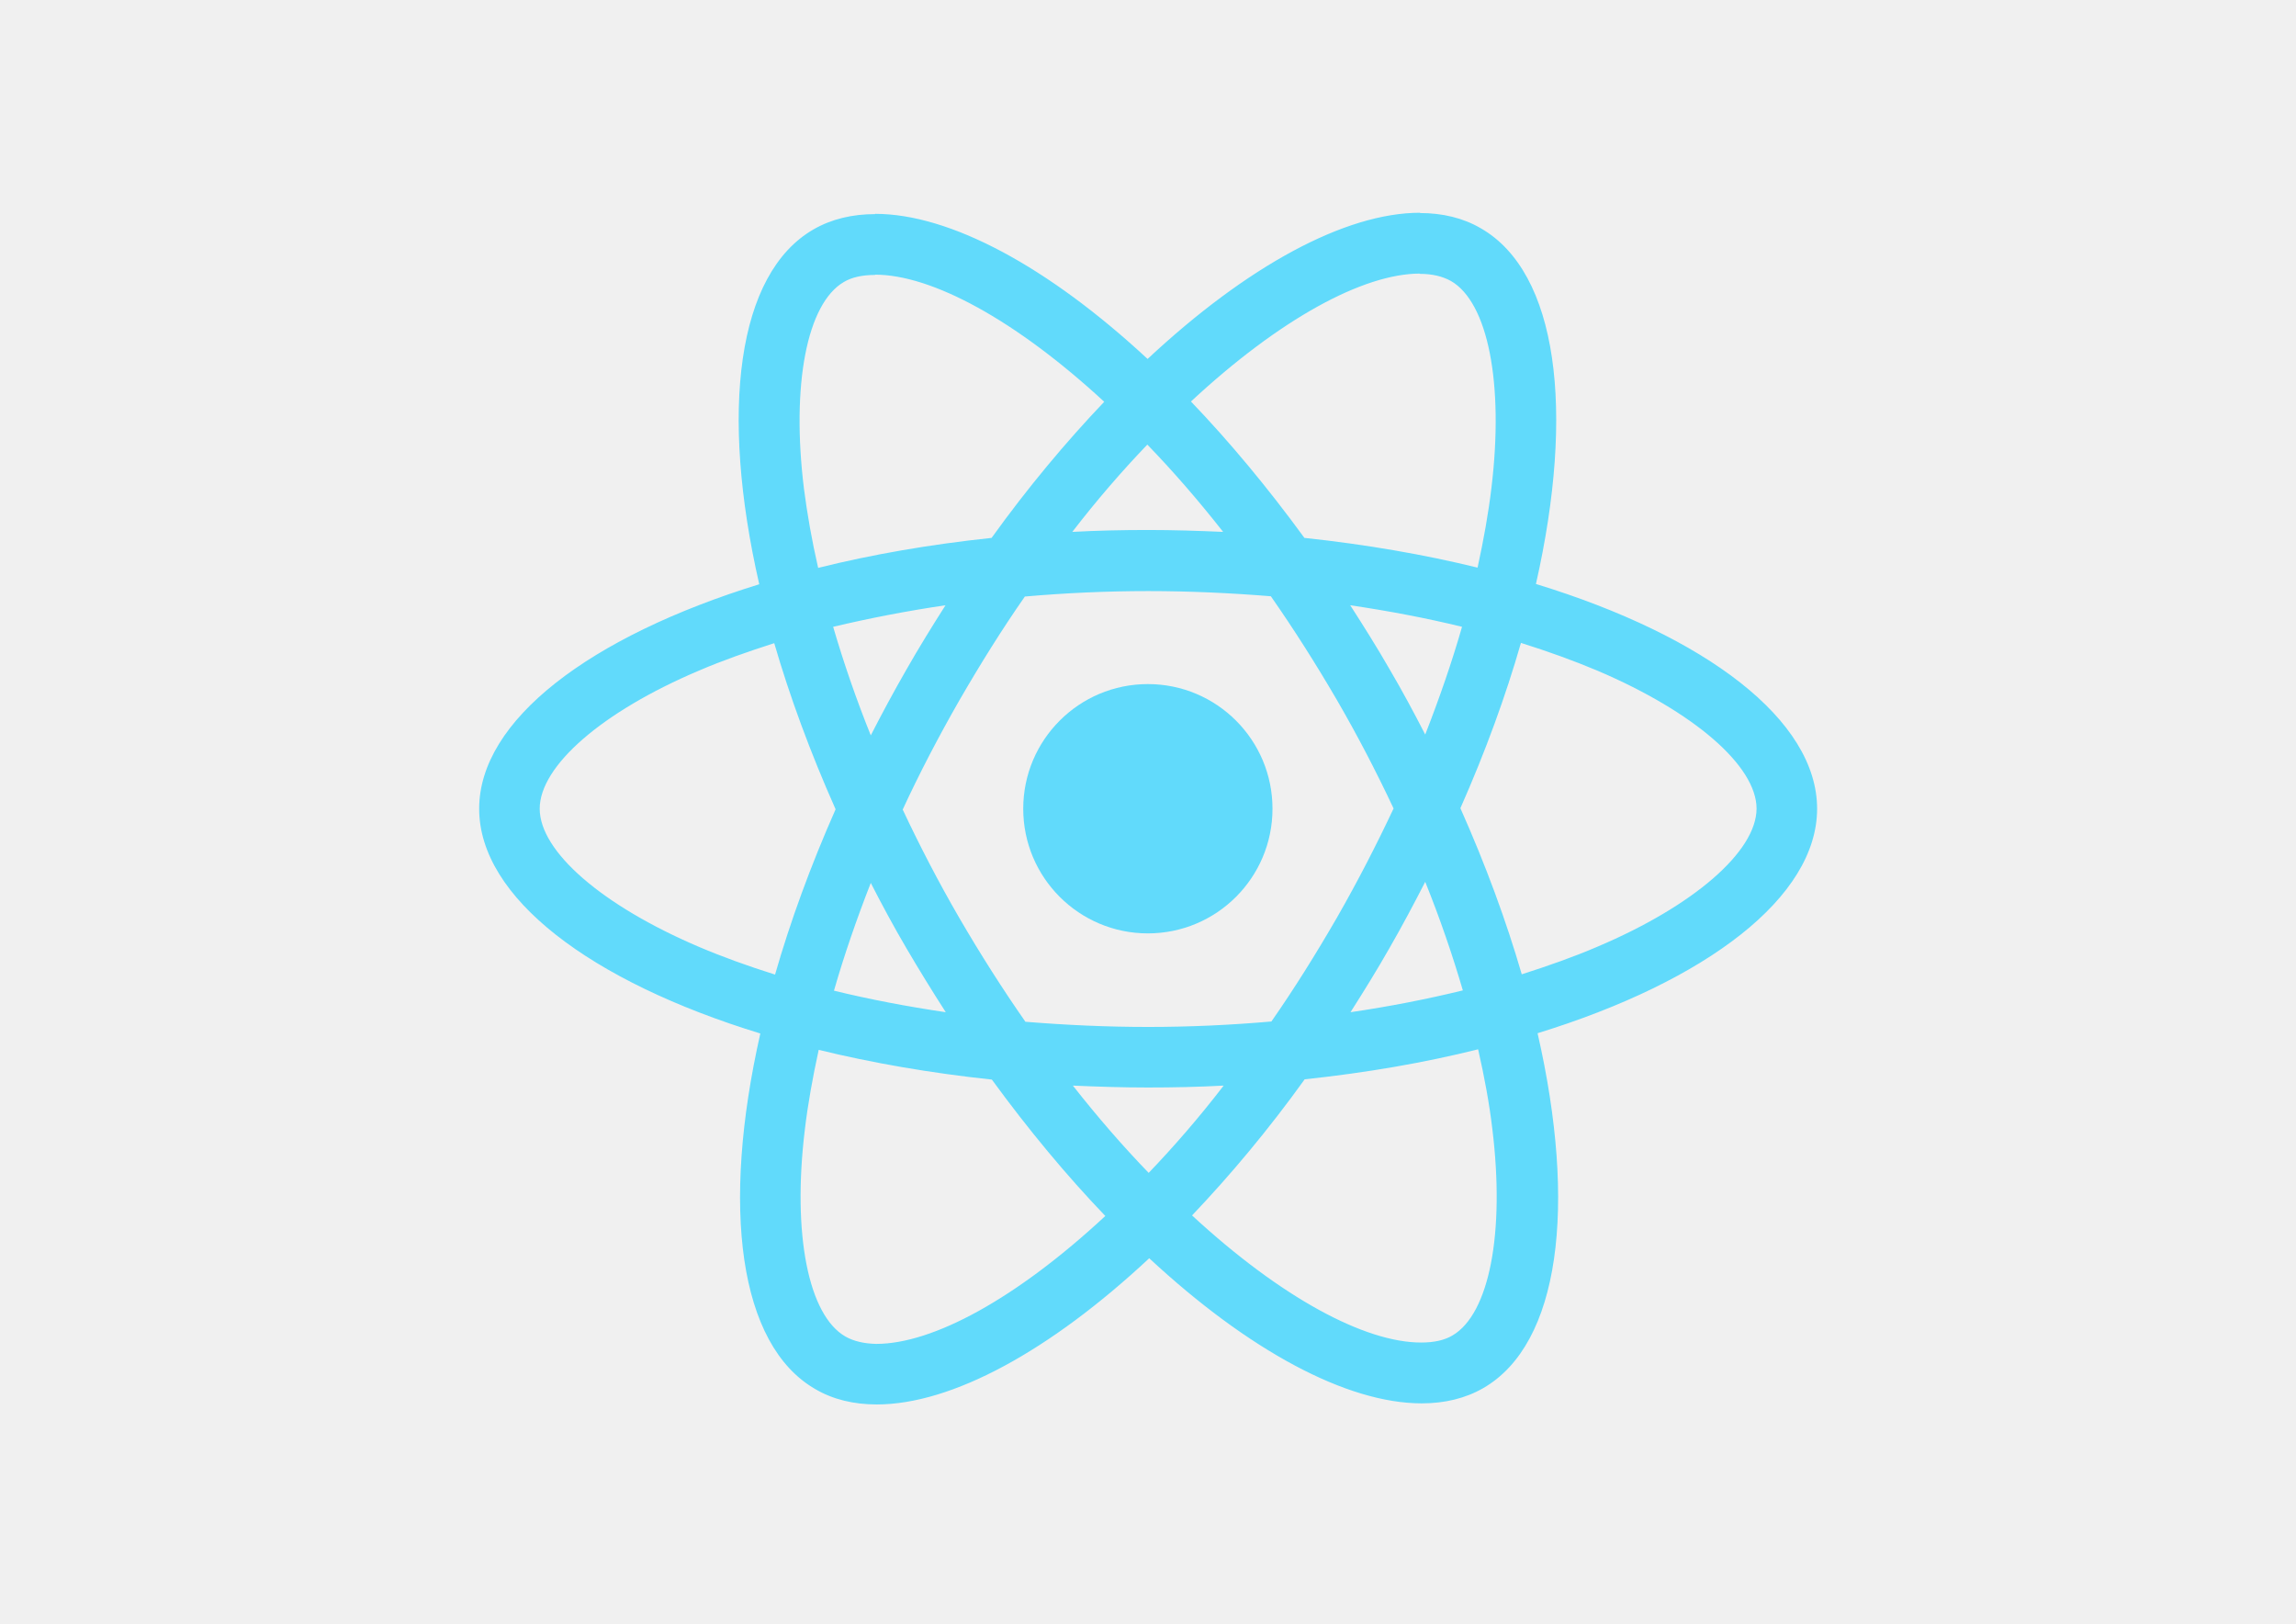
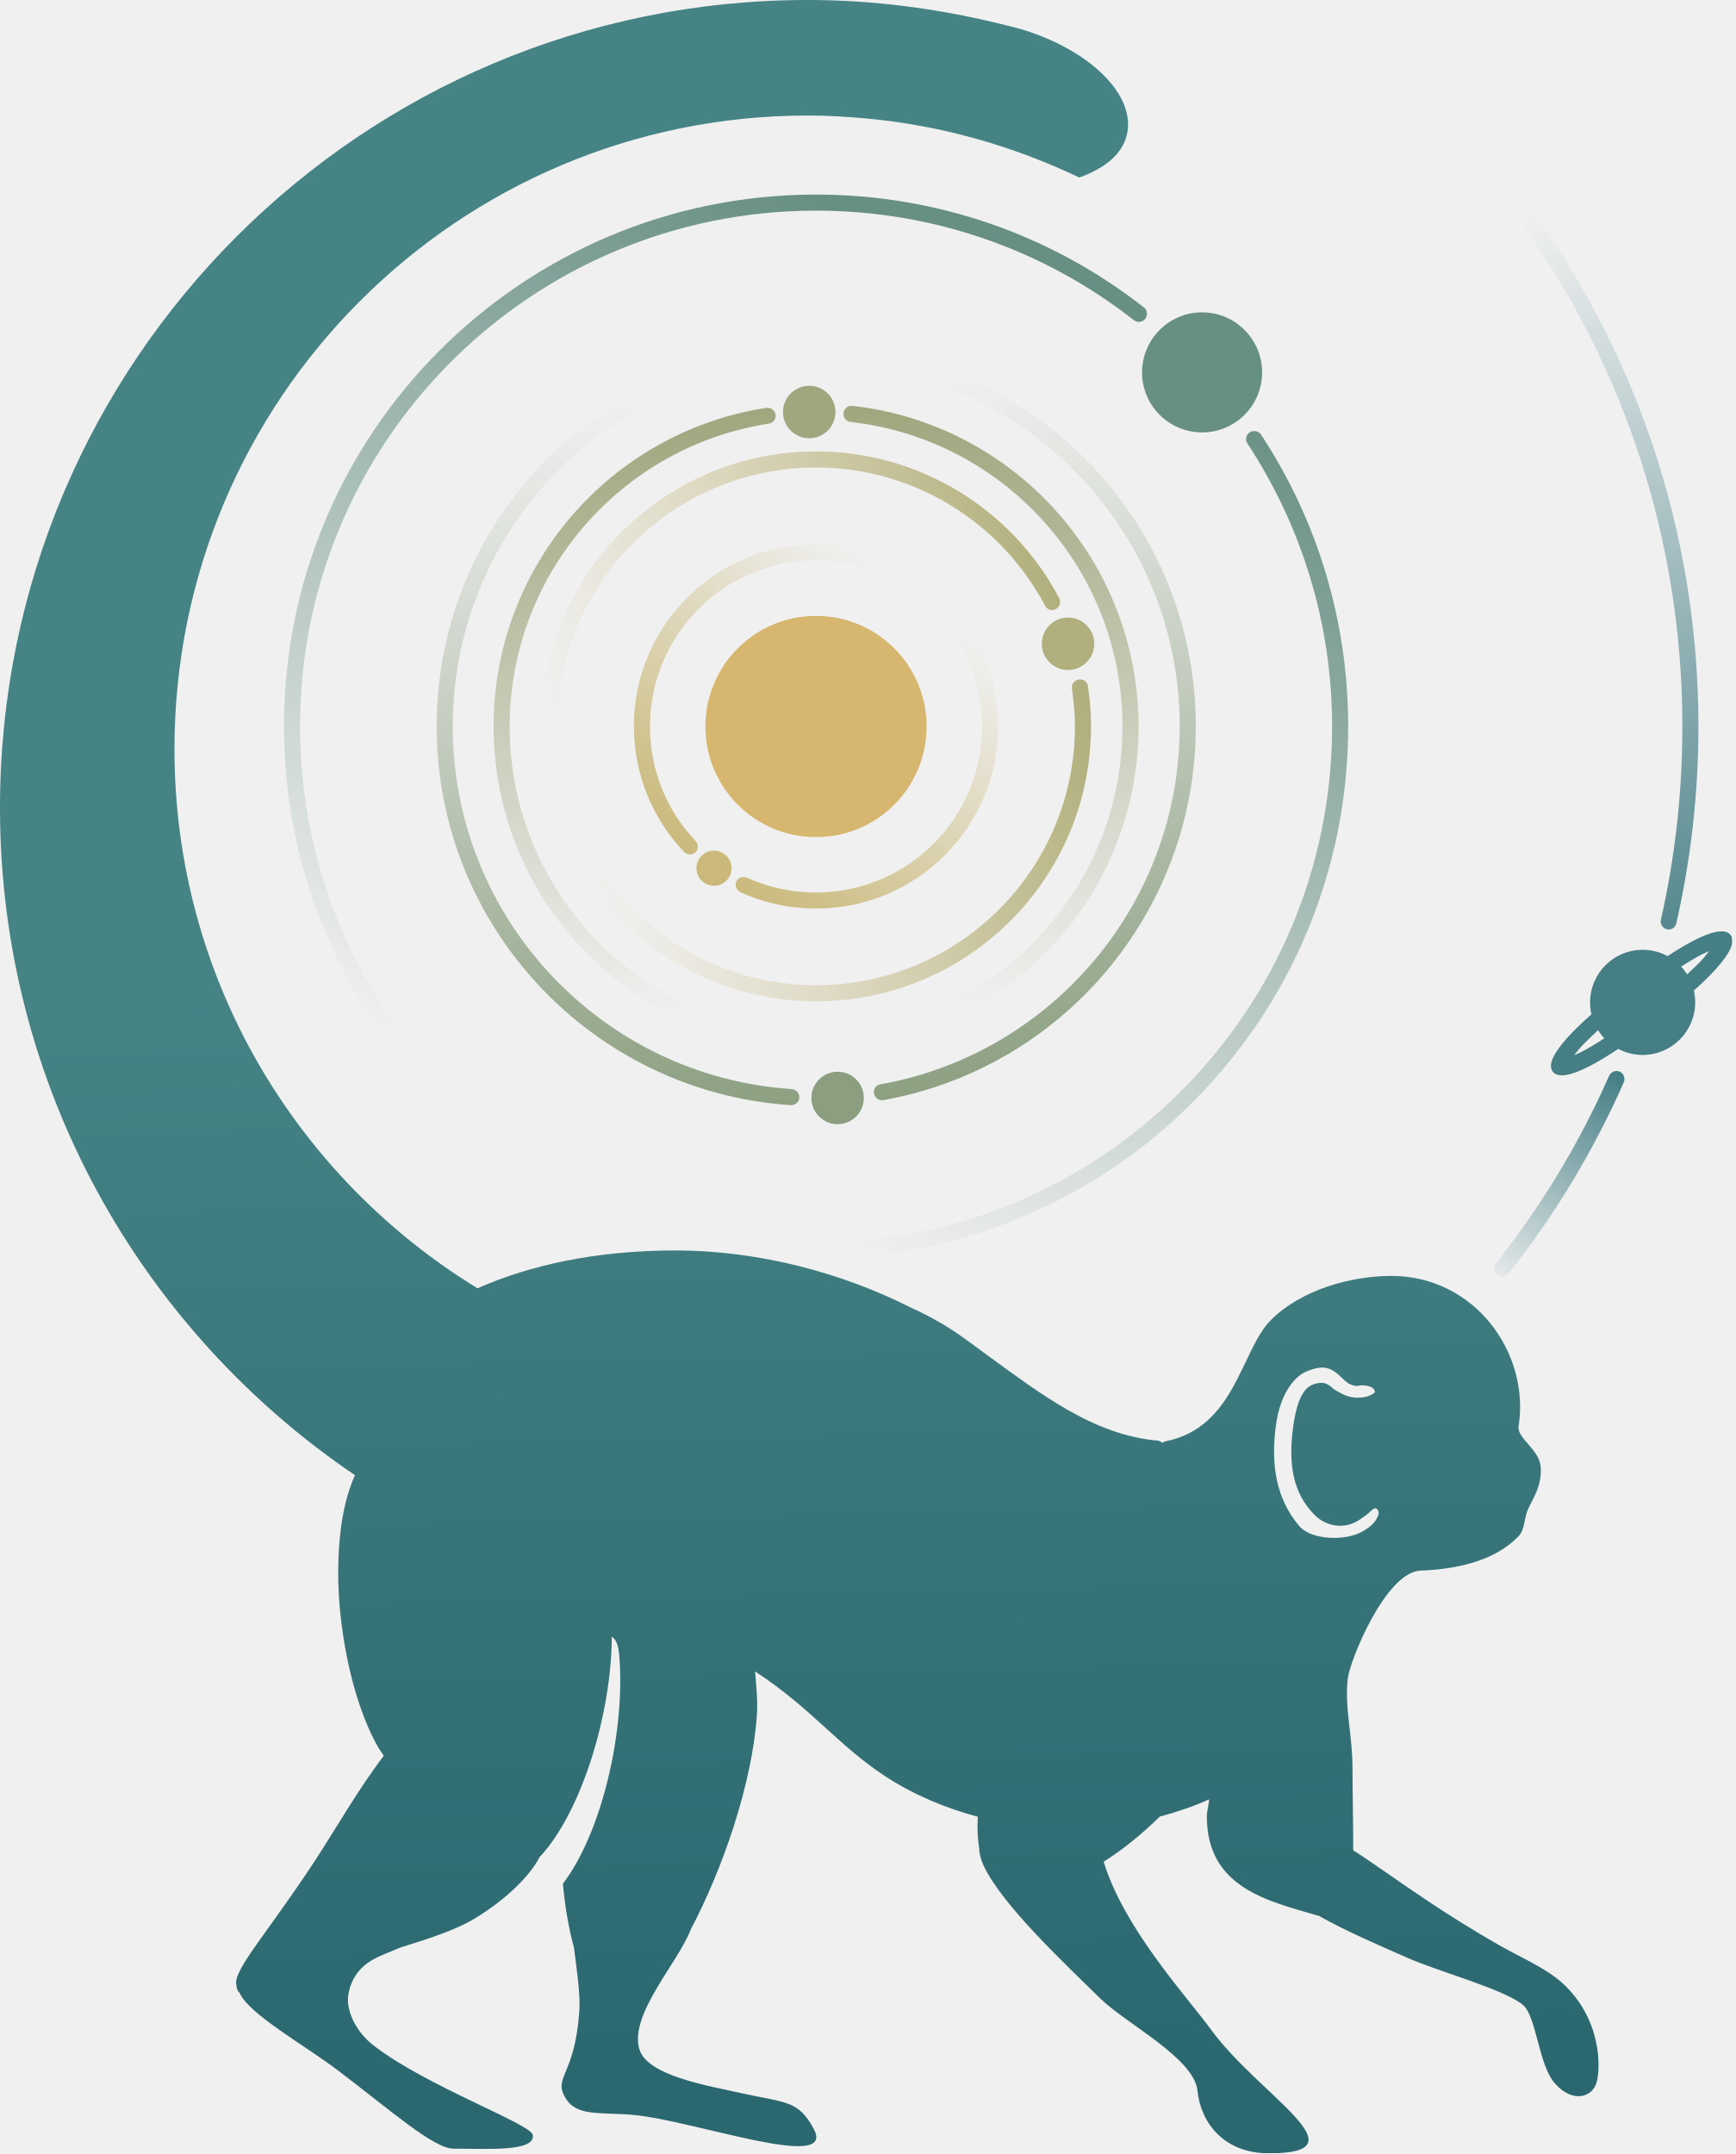
- <svg xmlns="http://www.w3.org/2000/svg" viewBox="0 0 841.9 595.3">
-   <g fill="#61DAFB">
-     <path d="M666.3 296.5c0-32.5-40.7-63.3-103.1-82.4 14.4-63.6 8-114.2-20.2-130.4-6.5-3.8-14.1-5.6-22.4-5.6v22.3c4.6 0 8.3.9 11.4 2.6 13.6 7.8 19.5 37.5 14.9 75.7-1.1 9.4-2.9 19.3-5.1 29.4-19.6-4.8-41-8.5-63.5-10.9-13.5-18.5-27.5-35.3-41.6-50 32.6-30.3 63.2-46.9 84-46.9V78c-27.5 0-63.5 19.6-99.9 53.6-36.4-33.8-72.4-53.2-99.9-53.2v22.3c20.7 0 51.4 16.5 84 46.6-14 14.7-28 31.4-41.3 49.9-22.6 2.4-44 6.1-63.6 11-2.3-10-4-19.7-5.2-29-4.7-38.2 1.1-67.9 14.6-75.8 3-1.8 6.9-2.6 11.5-2.6V78.5c-8.4 0-16 1.8-22.6 5.6-28.1 16.2-34.4 66.7-19.9 130.1-62.2 19.2-102.7 49.9-102.7 82.3 0 32.5 40.7 63.3 103.1 82.4-14.4 63.6-8 114.2 20.2 130.4 6.5 3.8 14.1 5.6 22.5 5.6 27.5 0 63.5-19.6 99.9-53.6 36.4 33.8 72.4 53.2 99.9 53.2 8.4 0 16-1.8 22.6-5.6 28.1-16.2 34.4-66.7 19.9-130.1 62-19.1 102.5-49.9 102.5-82.3zm-130.2-66.7c-3.7 12.9-8.3 26.2-13.5 39.5-4.1-8-8.4-16-13.1-24-4.6-8-9.5-15.8-14.4-23.4 14.2 2.1 27.9 4.7 41 7.9zm-45.8 106.5c-7.8 13.5-15.8 26.3-24.1 38.2-14.9 1.3-30 2-45.2 2-15.1 0-30.2-.7-45-1.9-8.3-11.9-16.4-24.6-24.2-38-7.6-13.1-14.5-26.4-20.8-39.8 6.2-13.4 13.2-26.8 20.7-39.9 7.8-13.5 15.8-26.3 24.1-38.2 14.9-1.3 30-2 45.2-2 15.1 0 30.2.7 45 1.9 8.3 11.9 16.4 24.6 24.2 38 7.6 13.1 14.5 26.4 20.8 39.8-6.3 13.4-13.2 26.8-20.7 39.9zm32.3-13c5.4 13.4 10 26.8 13.8 39.8-13.1 3.2-26.9 5.9-41.2 8 4.9-7.7 9.8-15.6 14.4-23.7 4.6-8 8.9-16.1 13-24.1zM421.2 430c-9.3-9.6-18.6-20.3-27.8-32 9 .4 18.2.7 27.5.7 9.4 0 18.7-.2 27.8-.7-9 11.7-18.3 22.4-27.5 32zm-74.4-58.9c-14.2-2.1-27.9-4.7-41-7.9 3.7-12.9 8.3-26.2 13.5-39.5 4.1 8 8.4 16 13.1 24 4.7 8 9.5 15.8 14.4 23.4zM420.7 163c9.3 9.6 18.6 20.3 27.8 32-9-.4-18.2-.7-27.5-.7-9.4 0-18.7.2-27.8.7 9-11.7 18.3-22.4 27.5-32zm-74 58.9c-4.9 7.7-9.8 15.6-14.4 23.7-4.6 8-8.9 16-13 24-5.4-13.4-10-26.8-13.8-39.8 13.1-3.1 26.9-5.8 41.2-7.9zm-90.5 125.2c-35.4-15.1-58.3-34.9-58.3-50.6 0-15.7 22.9-35.6 58.3-50.6 8.6-3.7 18-7 27.7-10.1 5.7 19.6 13.2 40 22.5 60.9-9.2 20.8-16.6 41.1-22.2 60.6-9.9-3.1-19.3-6.5-28-10.2zM310 490c-13.6-7.8-19.5-37.5-14.9-75.7 1.1-9.4 2.9-19.3 5.1-29.4 19.6 4.8 41 8.5 63.5 10.9 13.5 18.5 27.5 35.3 41.6 50-32.6 30.3-63.2 46.9-84 46.9-4.5-.1-8.3-1-11.3-2.7zm237.2-76.2c4.7 38.2-1.1 67.9-14.6 75.8-3 1.8-6.9 2.6-11.5 2.6-20.7 0-51.4-16.5-84-46.6 14-14.7 28-31.4 41.3-49.9 22.6-2.4 44-6.1 63.6-11 2.3 10.1 4.1 19.8 5.2 29.1zm38.5-66.7c-8.6 3.7-18 7-27.7 10.1-5.7-19.6-13.2-40-22.5-60.9 9.2-20.8 16.6-41.1 22.2-60.6 9.9 3.1 19.3 6.5 28.1 10.2 35.4 15.1 58.3 34.9 58.3 50.6-.1 15.7-23 35.6-58.4 50.6zM320.8 78.4z" />
-     <circle cx="420.9" cy="296.5" r="45.7" />
-     <path d="M520.5 78.1z" />
+ <svg xmlns="http://www.w3.org/2000/svg" width="162" height="201" viewBox="0 0 162 201" fill="none">
+   <g clip-path="url(#clip0_2079_2)">
+     <mask id="mask0_2079_2" style="mask-type:luminance" maskUnits="userSpaceOnUse" x="0" y="0" width="162" height="201">
+       <path d="M161.67 0H0V200.937H161.67V0Z" fill="white" />
+     </mask>
+     <g mask="url(#mask0_2079_2)">
+       <path d="M75.375 0C33.744 0 0 33.744 0 75.375C0 101.329 13.154 124.124 33.125 137.656C32.126 139.902 31.563 142.835 31.562 146.875C31.562 151.524 32.687 158.458 35.281 163.031C35.419 163.273 35.665 163.587 35.813 163.844C33.48 166.878 31.304 170.718 29.375 173.656C25.061 180.225 21.982 183.586 22.031 185.062C22.027 185.128 22.061 185.157 22.062 185.219C22.067 185.402 22.097 185.546 22.156 185.687C22.179 185.788 22.326 185.894 22.375 186C23.297 187.995 28.409 190.828 31.562 193.219C36.431 196.909 40.476 200.5 42.312 200.5C45.455 200.5 49.993 200.817 49.719 199.219C49.542 198.191 39.785 194.673 34.906 190.906C33.156 189.555 32.469 187.77 32.469 186.625C32.469 186.008 32.73 184.058 34.719 182.906C35.497 182.456 36.401 182.158 37.312 181.75C39.828 180.954 42.43 180.164 44.344 179C47.5 177.08 49.508 174.894 50.313 173.375C50.327 173.359 50.329 173.328 50.344 173.312C54.312 169.07 57.071 159.822 57.094 152.719C57.717 153.131 57.781 154.118 57.844 155.312C58.202 162.171 56.057 171.149 52.531 175.781C52.733 177.979 53.073 179.897 53.531 181.625C53.541 181.662 53.552 181.712 53.563 181.75C53.852 183.975 54.173 186.176 54.062 187.719C53.636 193.663 51.654 193.797 52.719 195.687C53.756 197.53 55.865 197.081 59 197.343C64.623 197.815 78.147 202.753 75.937 198.656C74.508 196.006 73.397 196.243 69.437 195.375C65.889 194.597 60.363 193.681 59.656 191.187C58.749 187.989 63.142 183.305 64.406 180.187C64.41 180.178 64.403 180.165 64.406 180.156C67.476 174.362 70.173 166.46 70.625 160.156C70.743 158.519 70.553 157.319 70.469 155.969C75.707 159.389 78.249 162.912 82.656 165.781C85.381 167.555 88.357 168.752 91.25 169.531C91.185 170.591 91.236 171.564 91.375 172.469C91.394 172.944 91.507 173.467 91.781 174.062C93.494 177.79 99.662 183.5 102.625 186.437C105.026 188.818 111.444 192.03 111.75 195.094C112.033 197.931 114.078 200.937 118.437 200.937C127.503 200.937 117.512 195.567 113 189.375C110.842 186.413 104.85 179.92 103 173.719C104.785 172.599 106.52 171.191 108.25 169.5C108.255 169.495 108.276 169.505 108.281 169.5C109.884 169.074 111.411 168.547 112.844 167.906C112.802 168.415 112.625 169.037 112.625 169.5C112.625 176.17 118.372 177.405 122.969 178.75C122.993 178.757 123.007 178.743 123.031 178.75C125.652 180.239 129.026 181.671 131.406 182.719C134.337 184.008 140.242 185.584 142.094 187.062C143.401 188.106 143.543 192.664 145.125 194.437C146.741 196.249 148.579 195.759 149 194.312C149.367 193.052 149.522 188.415 145.781 185.031C144.228 183.626 141.798 182.602 139.875 181.5C137.499 180.138 135.344 178.781 133.594 177.625C130.746 175.743 128.407 174.021 126.281 172.656C126.295 170.239 126.219 167.664 126.219 165.094C126.219 161.826 125.469 159.465 125.773 156.656C125.958 154.95 129.321 146.687 132.563 146.562C135.639 146.444 139.424 145.779 141.75 143.312C142.293 142.736 142.235 141.64 142.594 140.844C143.112 139.693 143.888 138.689 143.781 136.906C143.682 135.254 141.546 134.21 141.719 133.094C142.787 126.187 137.58 119.062 129.844 119.062C125.989 119.062 121.383 120.393 118.594 123.187C115.785 126.001 115.309 133.207 108.75 134.5C108.651 134.519 108.591 134.594 108.5 134.625C108.383 134.6 108.203 134.446 108.094 134.437C102.028 133.929 97.032 130.005 92.062 126.406C90.967 125.612 89.884 124.776 88.781 124.062C87.514 123.243 86.218 122.563 84.906 121.969C78.713 118.861 71.011 116.687 63 116.687C55.652 116.687 49.434 118.051 44.562 120.219C27.619 109.849 16.281 91.239 16.281 69.906C16.281 37.259 42.729 10.781 75.375 10.781C77.257 10.781 79.101 10.89 80.937 11.062C87.969 11.721 94.62 13.658 100.719 16.562C103.006 15.754 104.721 14.429 105.156 12.594C106.047 8.838 101.651 4.629 95.281 2.719C94.546 2.517 93.807 2.335 93.063 2.156C87.379 0.787 81.479 0 75.375 0ZM123.781 127.656C124.294 127.764 124.731 128.078 125.219 128.562C125.265 128.608 125.683 129.036 125.969 129.156C126.383 129.331 126.478 129.38 126.969 129.281C127.15 129.244 128.235 129.272 128.313 129.875C128.332 130.025 127.647 130.306 127.577 130.321C126.916 130.469 126.294 130.477 125.608 130.227C125.239 130.093 124.53 129.676 124.483 129.634C123.98 129.187 123.548 128.785 122.452 129.227C121.315 129.687 120.887 131.659 120.691 133.061C120.221 136.433 120.565 139.283 122.722 141.405C123.845 142.509 125.46 142.637 126.656 141.951C126.76 141.891 127.15 141.64 127.438 141.42C127.616 141.283 127.743 141.172 127.844 141.076C127.891 141.031 128.271 140.67 128.406 140.75C128.87 141.024 128.569 141.534 128.469 141.719C128.244 142.134 127.849 142.508 127.156 142.906C125.563 143.821 122.369 143.724 121.25 142.406C119.1 139.874 118.579 136.693 119.062 133.062C119.501 129.767 120.985 128.353 121.937 127.969C122.695 127.662 123.269 127.548 123.781 127.656Z" fill="url(#paint0_linear_2079_2)" />
+       <path d="M65.829 67.793C65.829 62.092 70.45 57.471 76.151 57.471C81.852 57.471 86.473 62.092 86.473 67.793C86.473 73.493 81.852 78.115 76.151 78.115C70.45 78.115 65.829 73.493 65.829 67.793Z" fill="#D7B66F" />
+       <path d="M64.996 81.018C64.996 80.114 65.73 79.38 66.634 79.38C67.539 79.38 68.272 80.114 68.272 81.018C68.272 81.923 67.539 82.656 66.634 82.656C65.73 82.656 64.996 81.923 64.996 81.018Z" fill="#CAB97B" />
+       <path d="M97.223 60.073C97.223 58.721 98.319 57.625 99.671 57.625C101.022 57.625 102.118 58.721 102.118 60.073C102.118 61.425 101.022 62.521 99.671 62.521C98.319 62.521 97.223 61.425 97.223 60.073Z" fill="#B1AF7D" />
+       <path d="M73.069 38.447C73.069 37.095 74.165 35.999 75.517 35.999C76.869 35.999 77.965 37.095 77.965 38.447C77.965 39.799 76.869 40.895 75.517 40.895C74.165 40.895 73.069 39.799 73.069 38.447Z" fill="#9EA77E" />
+       <path d="M75.721 102.456C75.721 101.104 76.817 100.008 78.168 100.008C79.52 100.008 80.616 101.104 80.616 102.456C80.616 103.807 79.52 104.903 78.168 104.903C76.817 104.903 75.721 103.807 75.721 102.456Z" fill="#8B9F80" />
+       <path d="M106.579 34.748C106.579 31.654 109.087 29.146 112.181 29.146C115.275 29.146 117.783 31.654 117.783 34.748C117.783 37.842 115.275 40.35 112.181 40.35C109.087 40.35 106.579 37.842 106.579 34.748Z" fill="#688F84" />
+       <path d="M148.389 93.536C148.389 90.828 150.585 88.632 153.294 88.632C156.002 88.632 158.198 90.828 158.198 93.536C158.198 96.245 156.002 98.441 153.294 98.441C150.585 98.441 148.389 96.245 148.389 93.536Z" fill="#457E85" />
+       <path d="M76.156 42.125C61.988 42.125 50.5 53.613 50.5 67.781C50.5 81.949 61.988 93.437 76.156 93.437C90.324 93.437 101.813 81.949 101.813 67.781C101.813 66.512 101.714 65.27 101.531 64.031C101.471 63.621 101.097 63.346 100.687 63.406C100.278 63.466 99.971 63.84 100.031 64.25C100.203 65.417 100.312 66.586 100.313 67.781C100.313 81.121 89.496 91.937 76.156 91.937C62.817 91.937 52 81.121 52 67.781C52 54.441 62.817 43.625 76.156 43.625C85.209 43.625 93.377 48.669 97.531 56.531C97.725 56.897 98.165 57.037 98.531 56.844C98.897 56.65 99.037 56.179 98.844 55.812C94.432 47.464 85.771 42.125 76.156 42.125Z" fill="url(#paint1_linear_2079_2)" />
+       <path d="M76.156 50.781C66.767 50.781 59.156 58.392 59.156 67.781C59.156 72.201 60.858 76.361 63.844 79.5C64.129 79.8 64.606 79.816 64.906 79.531C65.206 79.246 65.192 78.769 64.906 78.469C62.184 75.606 60.656 71.812 60.656 67.781C60.656 59.221 67.596 52.281 76.156 52.281C84.717 52.281 91.656 59.221 91.656 67.781C91.656 76.341 84.717 83.281 76.156 83.281C73.9 83.281 71.724 82.824 69.719 81.906C69.342 81.734 68.891 81.873 68.719 82.25C68.546 82.626 68.717 83.077 69.094 83.25C71.294 84.258 73.684 84.781 76.156 84.781C85.545 84.781 93.156 77.17 93.156 67.781C93.156 58.392 85.545 50.781 76.156 50.781Z" fill="url(#paint2_linear_2079_2)" />
+       <path d="M79.563 37.875C79.151 37.828 78.765 38.119 78.719 38.531C78.672 38.943 78.963 39.328 79.375 39.375C93.758 40.993 104.75 53.189 104.75 67.781C104.75 83.577 91.953 96.406 76.156 96.406C60.36 96.406 47.563 83.577 47.563 67.781C47.563 53.628 57.908 41.675 71.75 39.531C72.159 39.468 72.438 39.097 72.375 38.687C72.312 38.278 71.909 37.999 71.5 38.062C56.93 40.319 46.063 52.886 46.063 67.781C46.063 84.406 59.531 97.906 76.156 97.906C92.781 97.906 106.25 84.406 106.25 67.781C106.25 52.423 94.702 39.579 79.563 37.875Z" fill="url(#paint3_linear_2079_2)" />
+       <path d="M76.156 32.375C56.599 32.375 40.75 48.224 40.75 67.781C40.75 86.449 55.25 101.89 73.781 103.125C74.195 103.152 74.566 102.851 74.594 102.437C74.621 102.024 74.288 101.652 73.875 101.625C56.131 100.442 42.25 85.658 42.25 67.781C42.25 49.052 57.427 33.875 76.156 33.875C94.885 33.875 110.094 49.052 110.094 67.781C110.094 79.823 103.759 90.56 94.092 96.595C90.519 98.826 86.489 100.414 82.156 101.187C81.748 101.26 81.49 101.623 81.563 102.031C81.635 102.439 82.03 102.729 82.437 102.656C90.75 101.172 97.988 96.82 103.172 90.709C108.444 84.496 111.594 76.465 111.594 67.781C111.594 48.224 95.714 32.375 76.156 32.375Z" fill="url(#paint4_linear_2079_2)" />
+       <path d="M76.156 18.156C48.735 18.156 26.5 40.36 26.5 67.781C26.5 95.202 48.735 117.437 76.156 117.437C103.577 117.437 125.812 95.202 125.813 67.781C125.813 57.968 122.961 48.588 117.687 40.562C117.46 40.216 116.971 40.116 116.625 40.344C116.279 40.571 116.179 41.029 116.406 41.375C121.52 49.158 124.313 58.263 124.313 67.781C124.313 94.373 102.749 115.937 76.156 115.937C49.564 115.937 28 94.374 28 67.781C28 41.189 49.564 19.656 76.156 19.656C87.066 19.656 97.404 23.287 105.812 29.875C106.139 30.13 106.62 30.076 106.875 29.75C107.13 29.424 107.076 28.943 106.75 28.687C98.08 21.894 87.404 18.156 76.156 18.156Z" fill="url(#paint5_linear_2079_2)" />
+       <path d="M151.156 100C150.777 99.833 150.323 100.027 150.156 100.406C147.392 106.672 143.841 112.537 139.594 117.906C139.337 118.231 139.394 118.711 139.719 118.969C140.044 119.225 140.524 119.168 140.781 118.843C145.107 113.376 148.716 107.382 151.531 101C151.698 100.621 151.535 100.167 151.156 100Z" fill="url(#paint6_linear_2079_2)" />
+       <path d="M140.719 17.875C140.389 18.125 140.343 18.607 140.594 18.937C151.189 32.889 157 49.886 157 67.781C157 73.902 156.335 79.947 155 85.812C154.908 86.216 155.159 86.627 155.563 86.719C155.966 86.81 156.346 86.56 156.437 86.156C157.797 80.181 158.5 74.015 158.5 67.781C158.5 49.556 152.573 32.241 141.781 18.031C141.531 17.701 141.049 17.624 140.719 17.875Z" fill="url(#paint7_linear_2079_2)" />
+       <path d="M160.281 86.937C158.593 87.195 155.542 89.086 151.875 91.906C146.986 95.666 143.968 98.78 144.906 100C145.844 101.22 149.642 99.103 154.531 95.343C159.42 91.584 162.438 88.47 161.5 87.25C161.265 86.945 160.844 86.851 160.281 86.937ZM159.5 88.75C159.258 89.047 159.086 89.309 158.719 89.687C157.473 90.971 155.636 92.555 153.594 94.125C151.552 95.695 149.56 97.063 148 97.937C147.542 98.194 147.256 98.311 146.906 98.468C147.148 98.171 147.321 97.909 147.687 97.531C148.934 96.248 150.739 94.664 152.781 93.093C154.823 91.523 156.846 90.156 158.406 89.281C158.864 89.024 159.151 88.907 159.5 88.75Z" fill="#457E85" />
+     </g>
  </g>
+   <defs>
+     <linearGradient id="paint0_linear_2079_2" x1="78.213" y1="91.102" x2="80.476" y2="194.595" gradientUnits="userSpaceOnUse">
+       <stop stop-color="#458385" />
+       <stop offset="1" stop-color="#2A676F" />
+     </linearGradient>
+     <linearGradient id="paint1_linear_2079_2" x1="99.959" y1="60.23" x2="52.919" y2="72.923" gradientUnits="userSpaceOnUse">
+       <stop stop-color="#B1AF7D" />
+       <stop offset="1" stop-color="#CAB97B" stop-opacity="0" />
+     </linearGradient>
+     <linearGradient id="paint2_linear_2079_2" x1="66.179" y1="81.413" x2="85.657" y2="55.799" gradientUnits="userSpaceOnUse">
+       <stop stop-color="#CAB97B" />
+       <stop offset="1" stop-color="#CAB97B" stop-opacity="0" />
+     </linearGradient>
+     <linearGradient id="paint3_linear_2079_2" x1="75.856" y1="38.125" x2="77.085" y2="94.507" gradientUnits="userSpaceOnUse">
+       <stop stop-color="#9EA77E" />
+       <stop offset="1" stop-color="#9EA77E" stop-opacity="0" />
+     </linearGradient>
+     <linearGradient id="paint4_linear_2079_2" x1="78.41" y1="103.724" x2="73.081" y2="36.247" gradientUnits="userSpaceOnUse">
+       <stop stop-color="#8B9F80" />
+       <stop offset="1" stop-color="#8B9F80" stop-opacity="0" />
+     </linearGradient>
+     <linearGradient id="paint5_linear_2079_2" x1="111.943" y1="34.831" x2="74.951" y2="114.484" gradientUnits="userSpaceOnUse">
+       <stop stop-color="#688F84" />
+       <stop offset="1" stop-color="#688F84" stop-opacity="0" />
+     </linearGradient>
+     <linearGradient id="paint6_linear_2079_2" x1="150.898" y1="100.176" x2="138.83" y2="120.15" gradientUnits="userSpaceOnUse">
+       <stop stop-color="#457E85" />
+       <stop offset="1" stop-color="#457E85" stop-opacity="0" />
+     </linearGradient>
+     <linearGradient id="paint7_linear_2079_2" x1="154.033" y1="94.015" x2="142.508" y2="19.871" gradientUnits="userSpaceOnUse">
+       <stop stop-color="#457E85" />
+       <stop offset="1" stop-color="#457E85" stop-opacity="0" />
+     </linearGradient>
+     <clipPath id="clip0_2079_2">
+       <rect width="161.67" height="200.937" fill="white" />
+     </clipPath>
+   </defs>
</svg>
